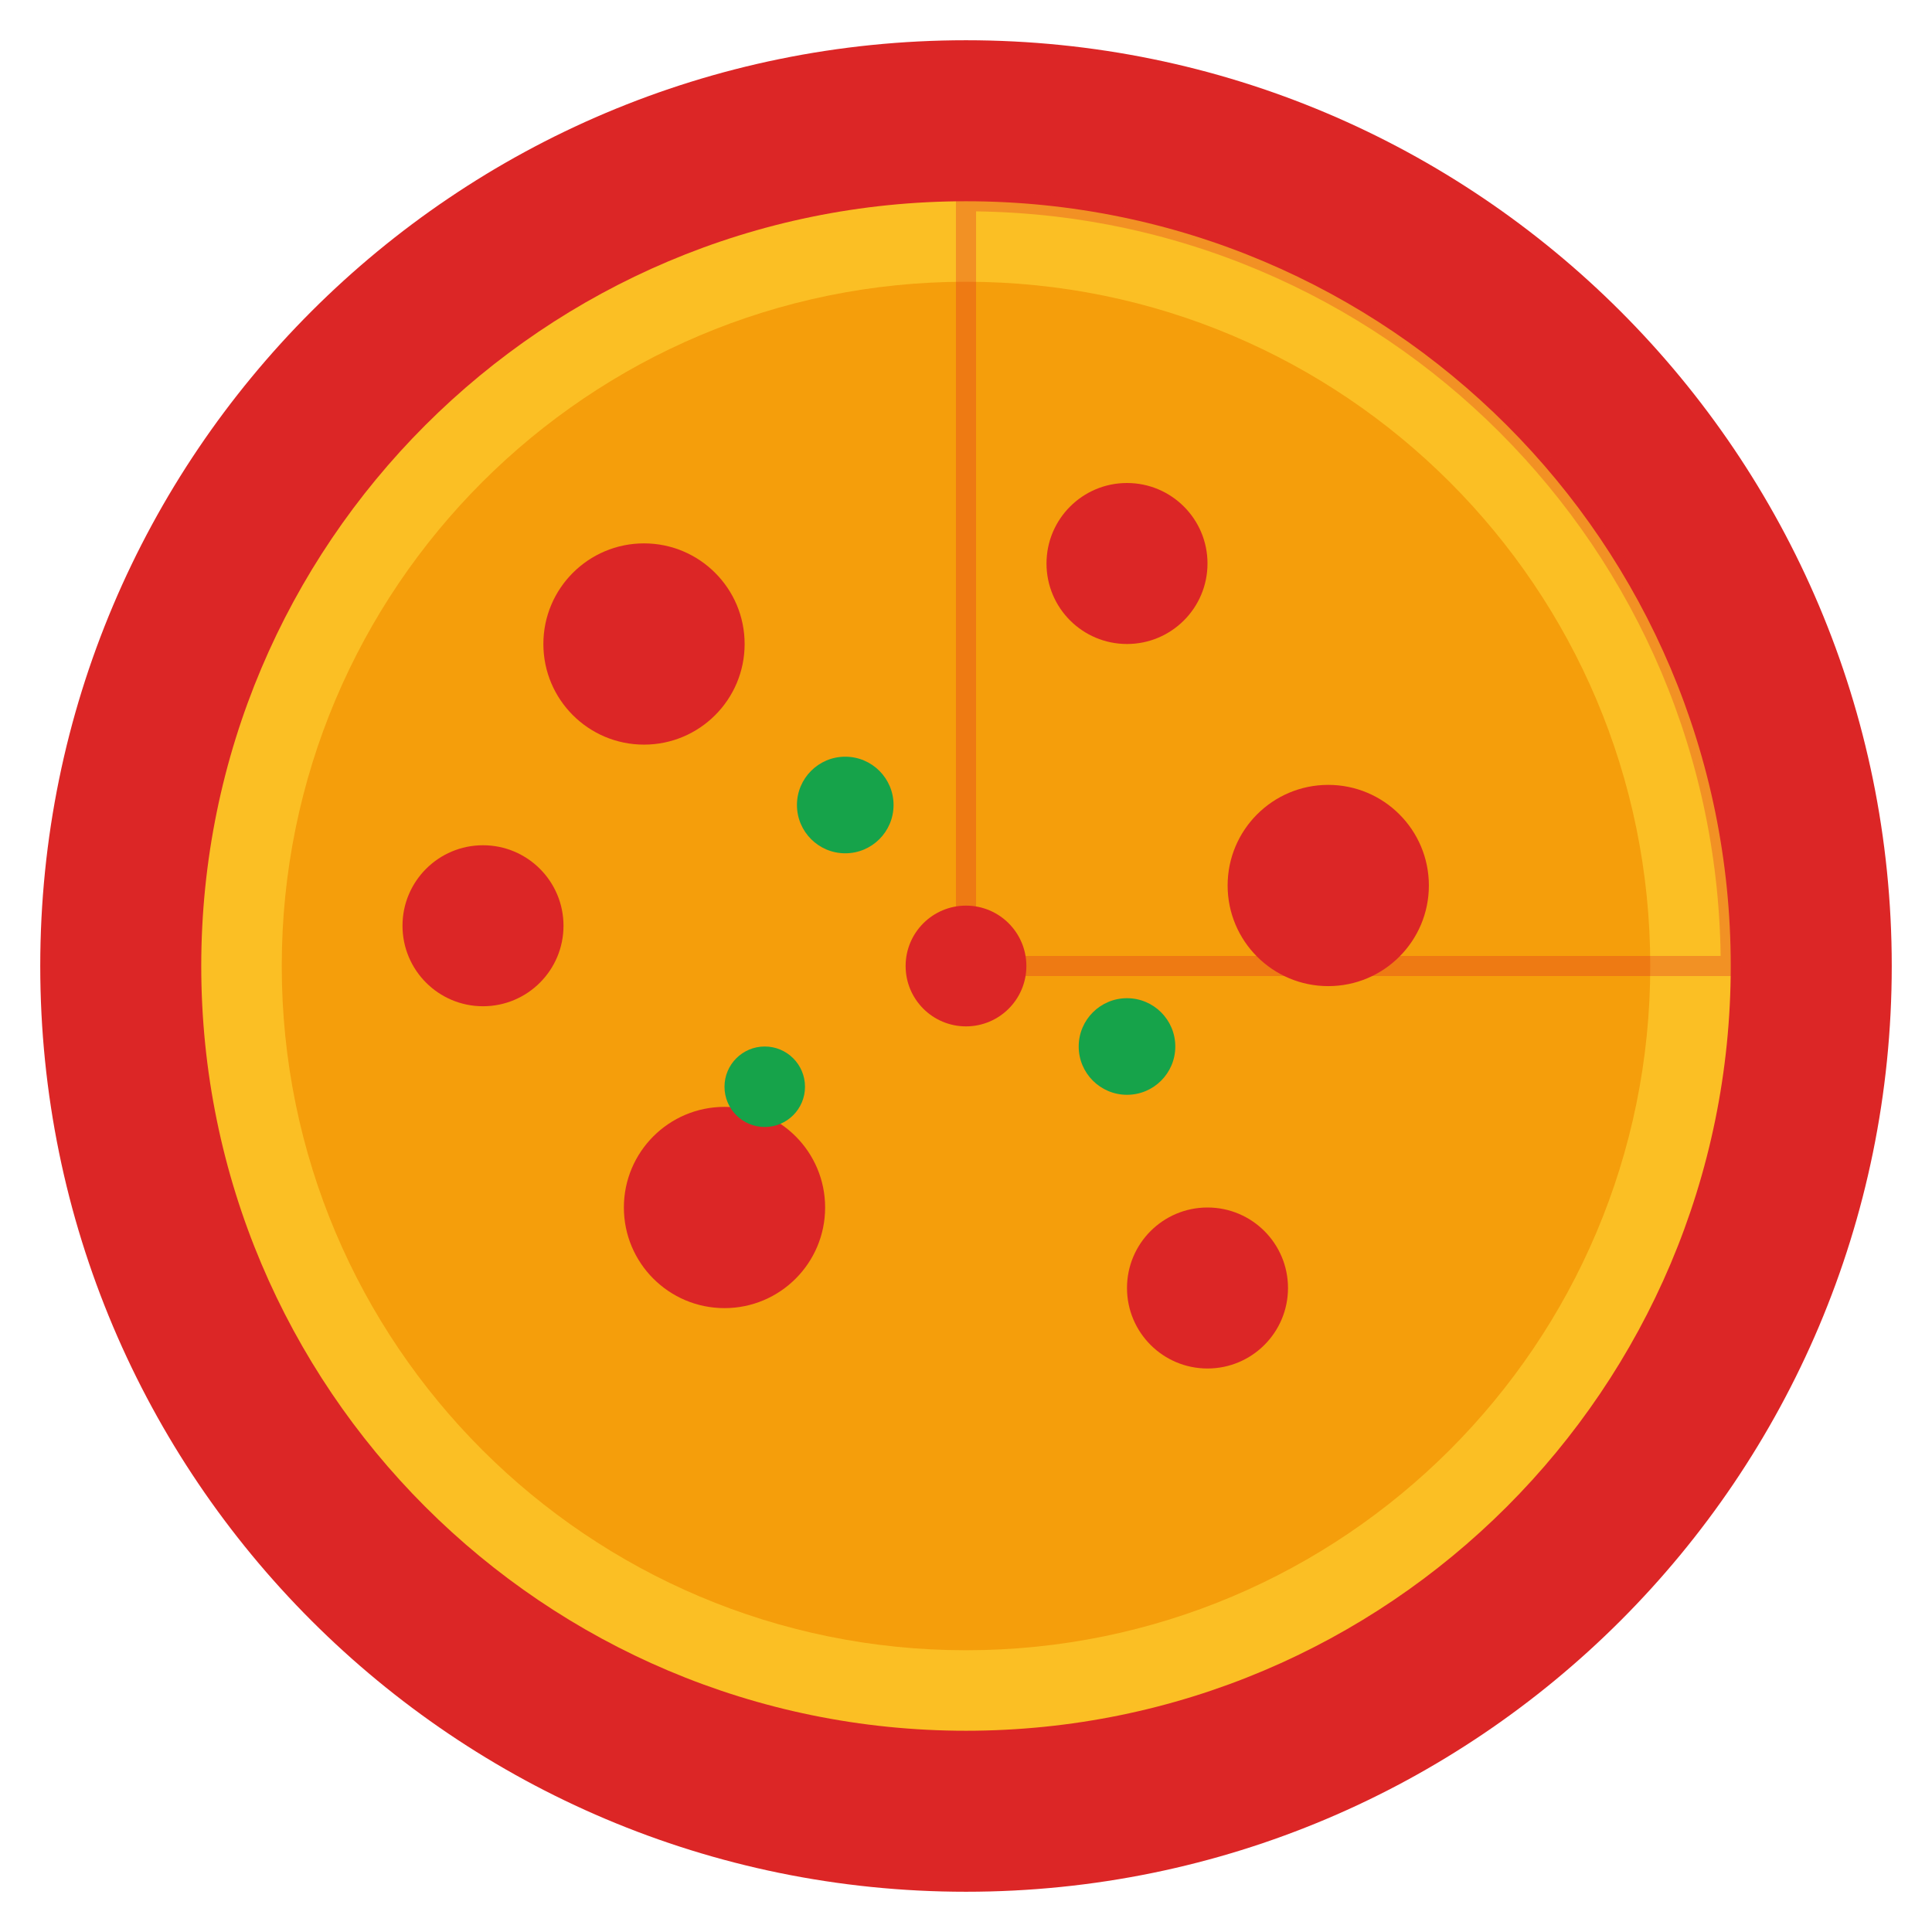
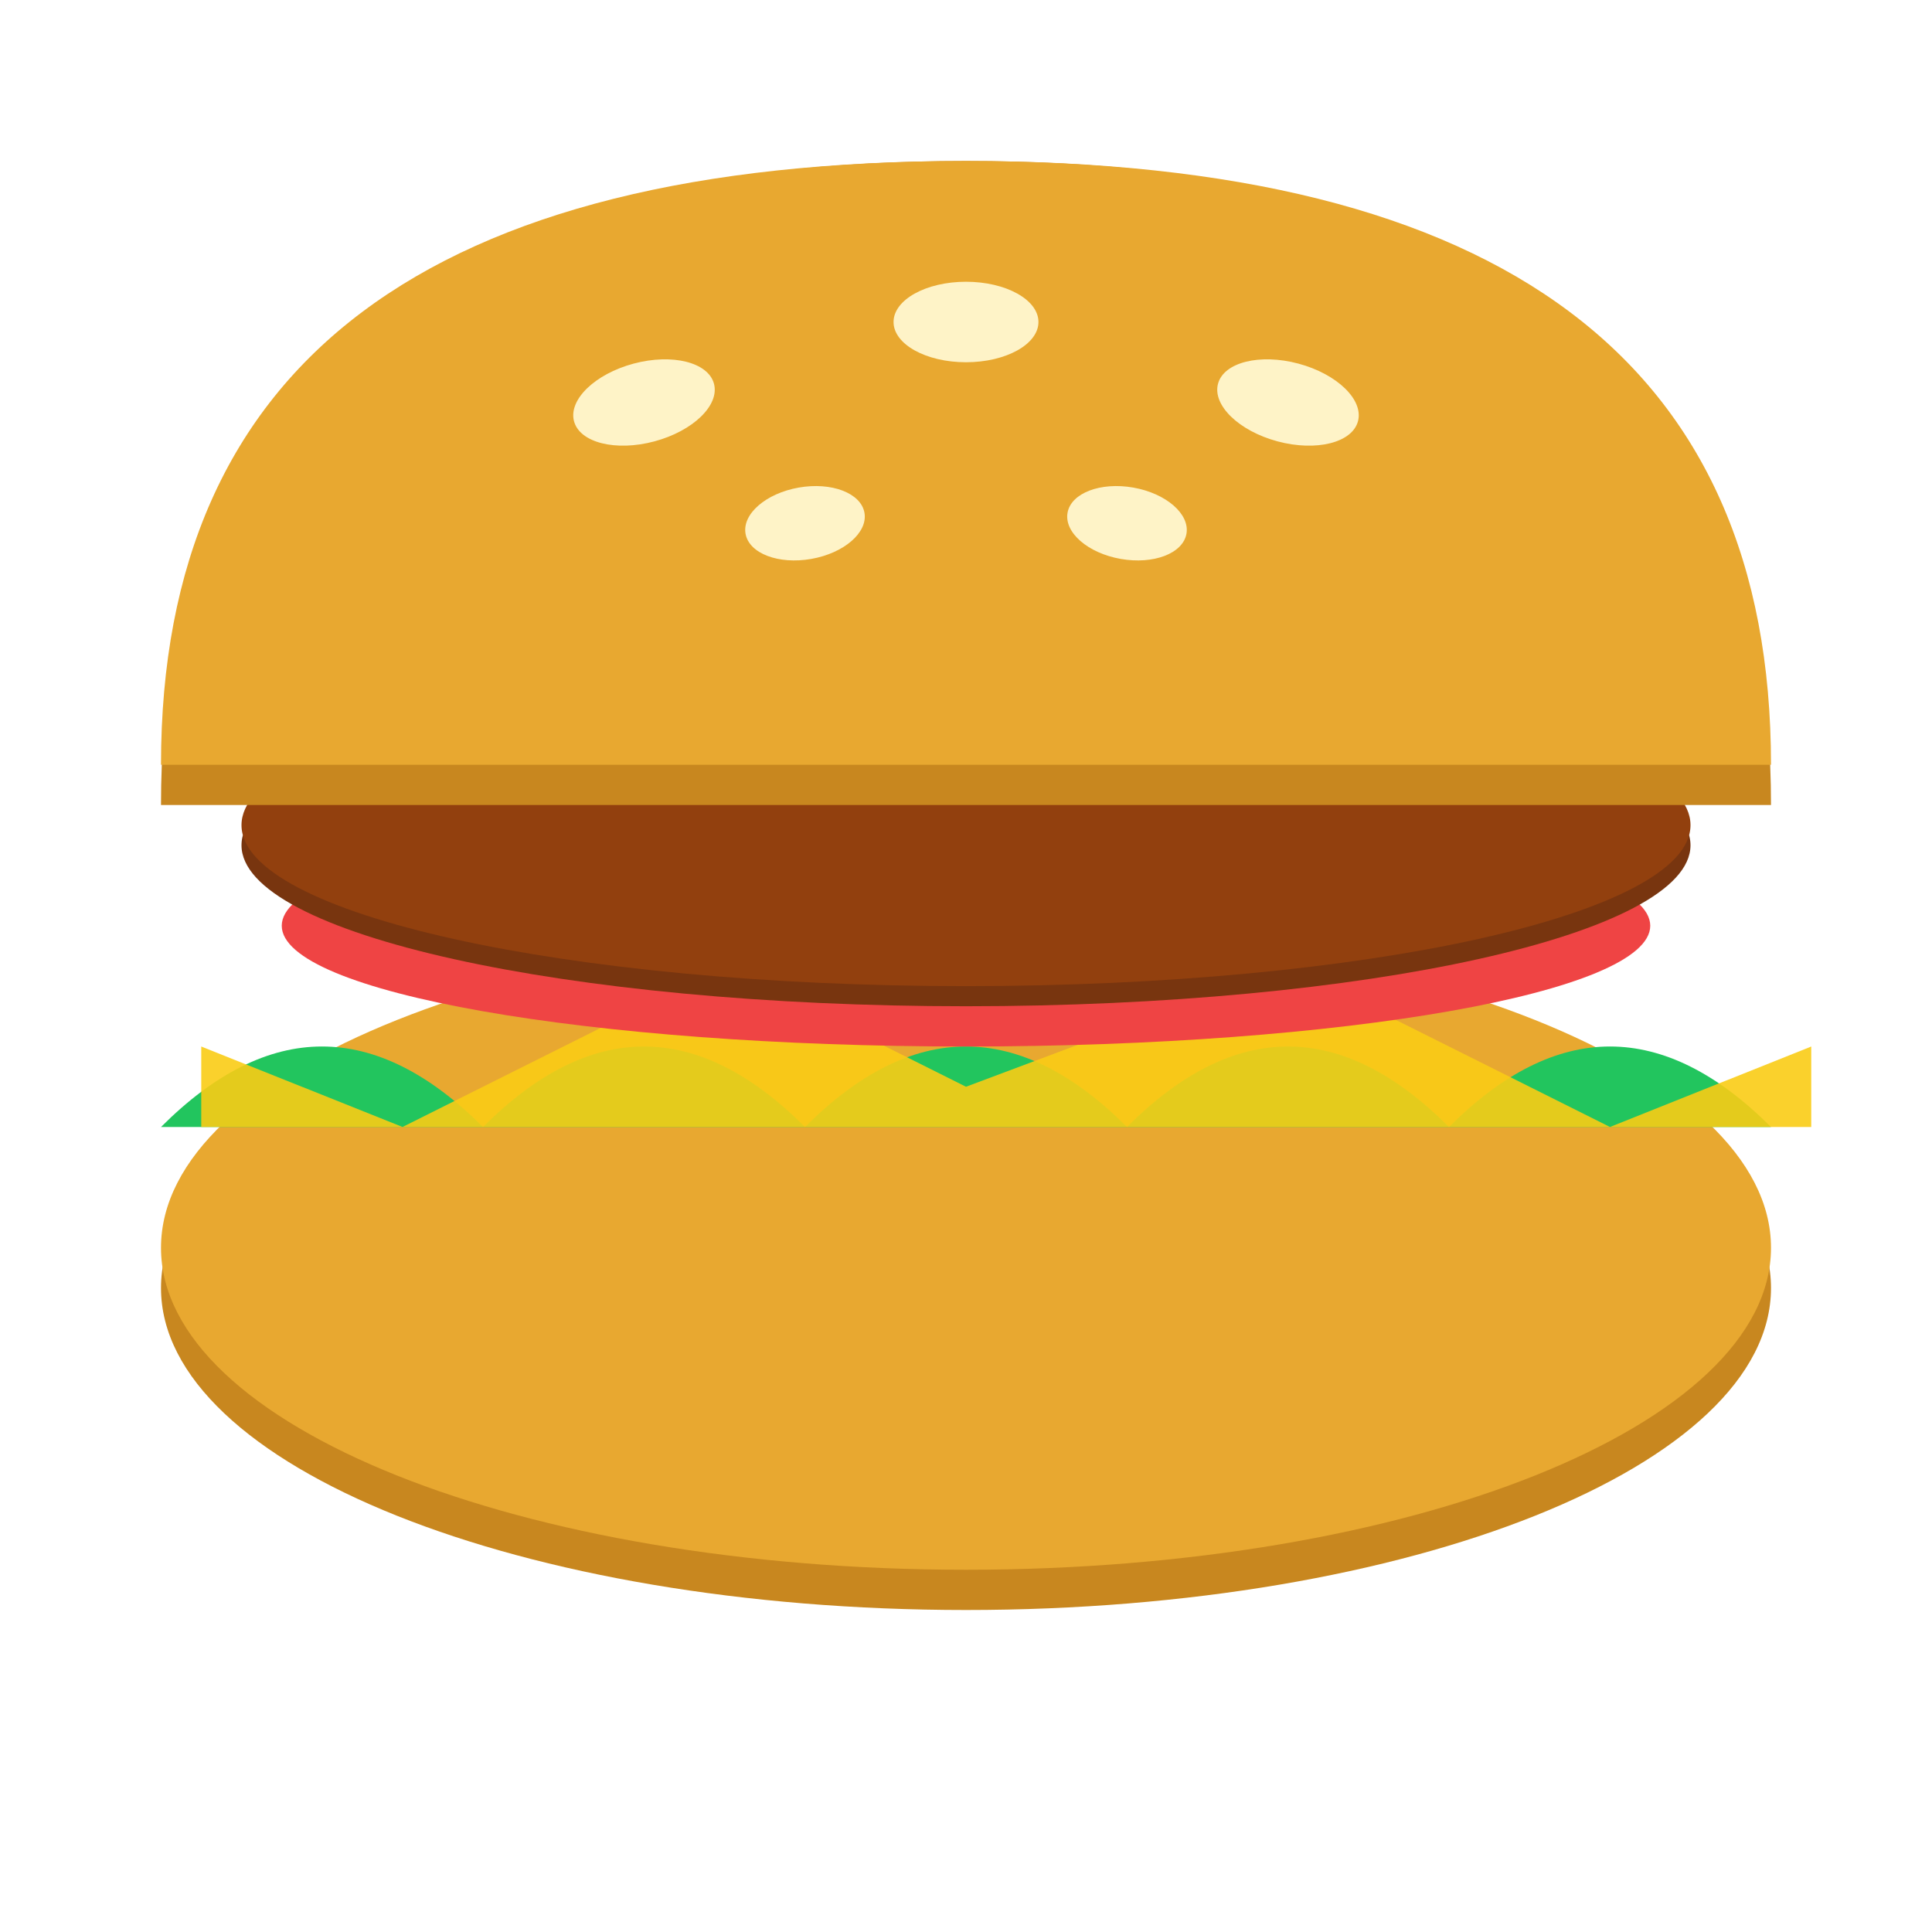
<svg xmlns="http://www.w3.org/2000/svg" width="48" height="48" viewBox="0 0 48 48">
-   <circle cx="24" cy="24" r="23" fill="#dc2626" />
-   <circle cx="24" cy="24" r="19" fill="#fbbf24" />
-   <circle cx="24" cy="24" r="17" fill="#f59e0b" />
-   <circle cx="16" cy="16" r="2.5" fill="#dc2626" />
-   <circle cx="28" cy="14" r="2" fill="#dc2626" />
-   <circle cx="33" cy="22" r="2.5" fill="#dc2626" />
-   <circle cx="30" cy="32" r="2" fill="#dc2626" />
-   <circle cx="18" cy="30" r="2.5" fill="#dc2626" />
-   <circle cx="12" cy="23" r="2" fill="#dc2626" />
-   <circle cx="24" cy="24" r="1.5" fill="#dc2626" />
-   <circle cx="21" cy="20" r="1.2" fill="#16a34a" />
-   <circle cx="28" cy="26" r="1.2" fill="#16a34a" />
-   <circle cx="19" cy="27" r="1" fill="#16a34a" />
-   <path d="M24 5 A19 19 0 0 1 43 24 L24 24 Z" fill="none" stroke="#dc2626" stroke-width="0.5" opacity="0.3" />
+   <ellipse cx="24" cy="32" rx="20" ry="8" fill="#c8871f" />
+   <ellipse cx="24" cy="31" rx="20" ry="8" fill="#e8a830" />
+   <path d="M4 28 Q8 24 12 28 Q16 24 20 28 Q24 24 28 28 Q32 24 36 28 Q40 24 44 28" fill="#22c55e" stroke="none" />
+   <polygon points="5,26 10,28 18,24 24,27 32,24 40,28 45,26 45,28 5,28" fill="#facc15" opacity="0.9" />
+   <ellipse cx="24" cy="23" rx="17" ry="3" fill="#ef4444" />
+   <ellipse cx="24" cy="21" rx="18" ry="4" fill="#78350f" />
+   <ellipse cx="24" cy="20.5" rx="18" ry="4" fill="#92400e" />
+   <path d="M4 20 Q4 4 24 4 Q44 4 44 20 Z" fill="#c8871f" />
+   <path d="M4 19 Q4 4 24 4 Q44 4 44 19 Z" fill="#e8a830" />
+   <ellipse cx="16" cy="10" rx="1.8" ry="1" fill="#fef3c7" transform="rotate(-15 16 10)" />
+   <ellipse cx="24" cy="8" rx="1.8" ry="1" fill="#fef3c7" />
+   <ellipse cx="32" cy="10" rx="1.8" ry="1" fill="#fef3c7" transform="rotate(15 32 10)" />
+   <ellipse cx="20" cy="13" rx="1.5" ry="0.9" fill="#fef3c7" transform="rotate(-10 20 13)" />
+   <ellipse cx="28" cy="13" rx="1.5" ry="0.9" fill="#fef3c7" transform="rotate(10 28 13)" />
</svg>
